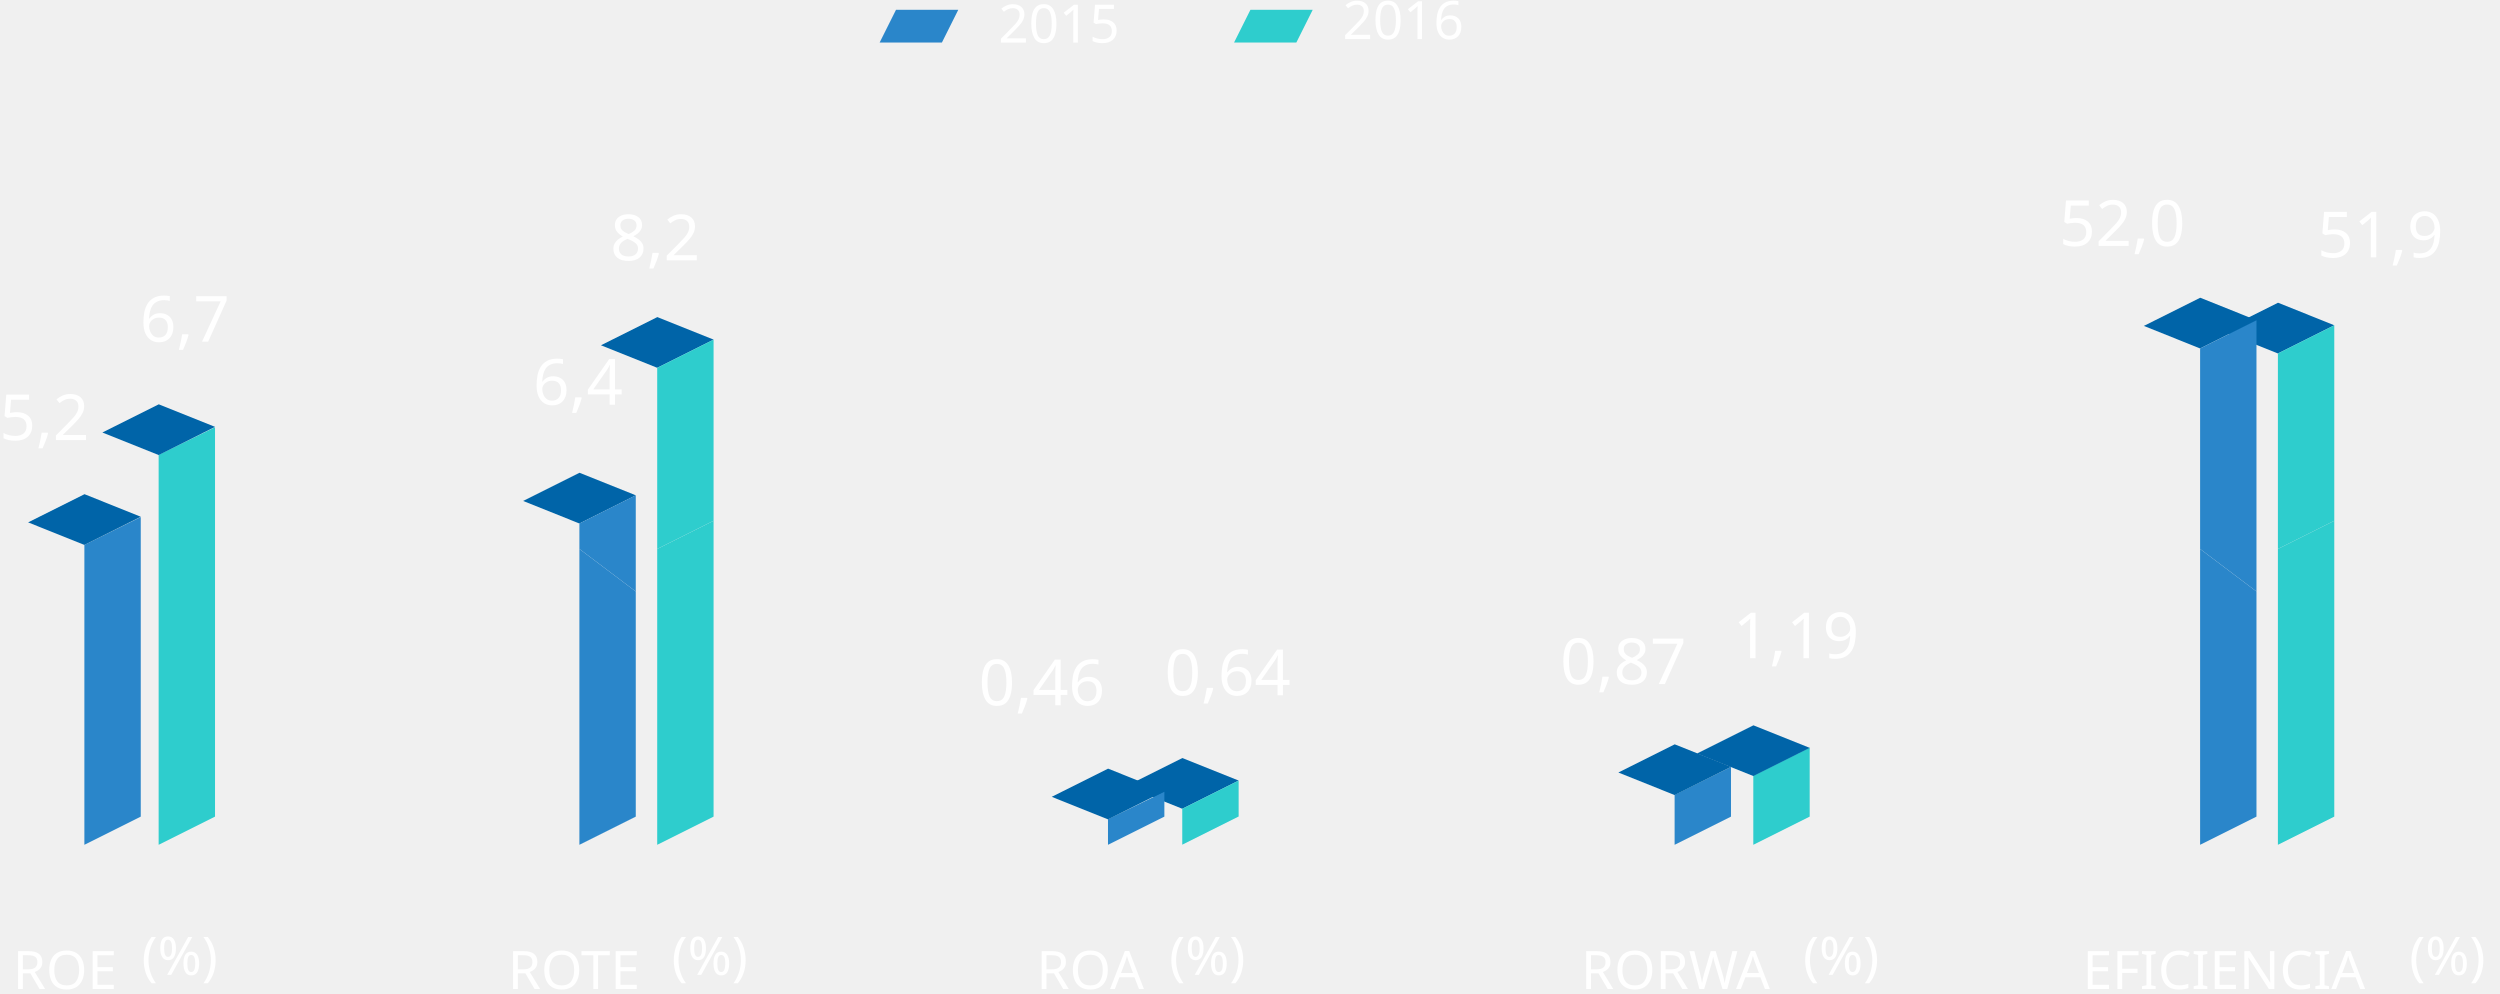
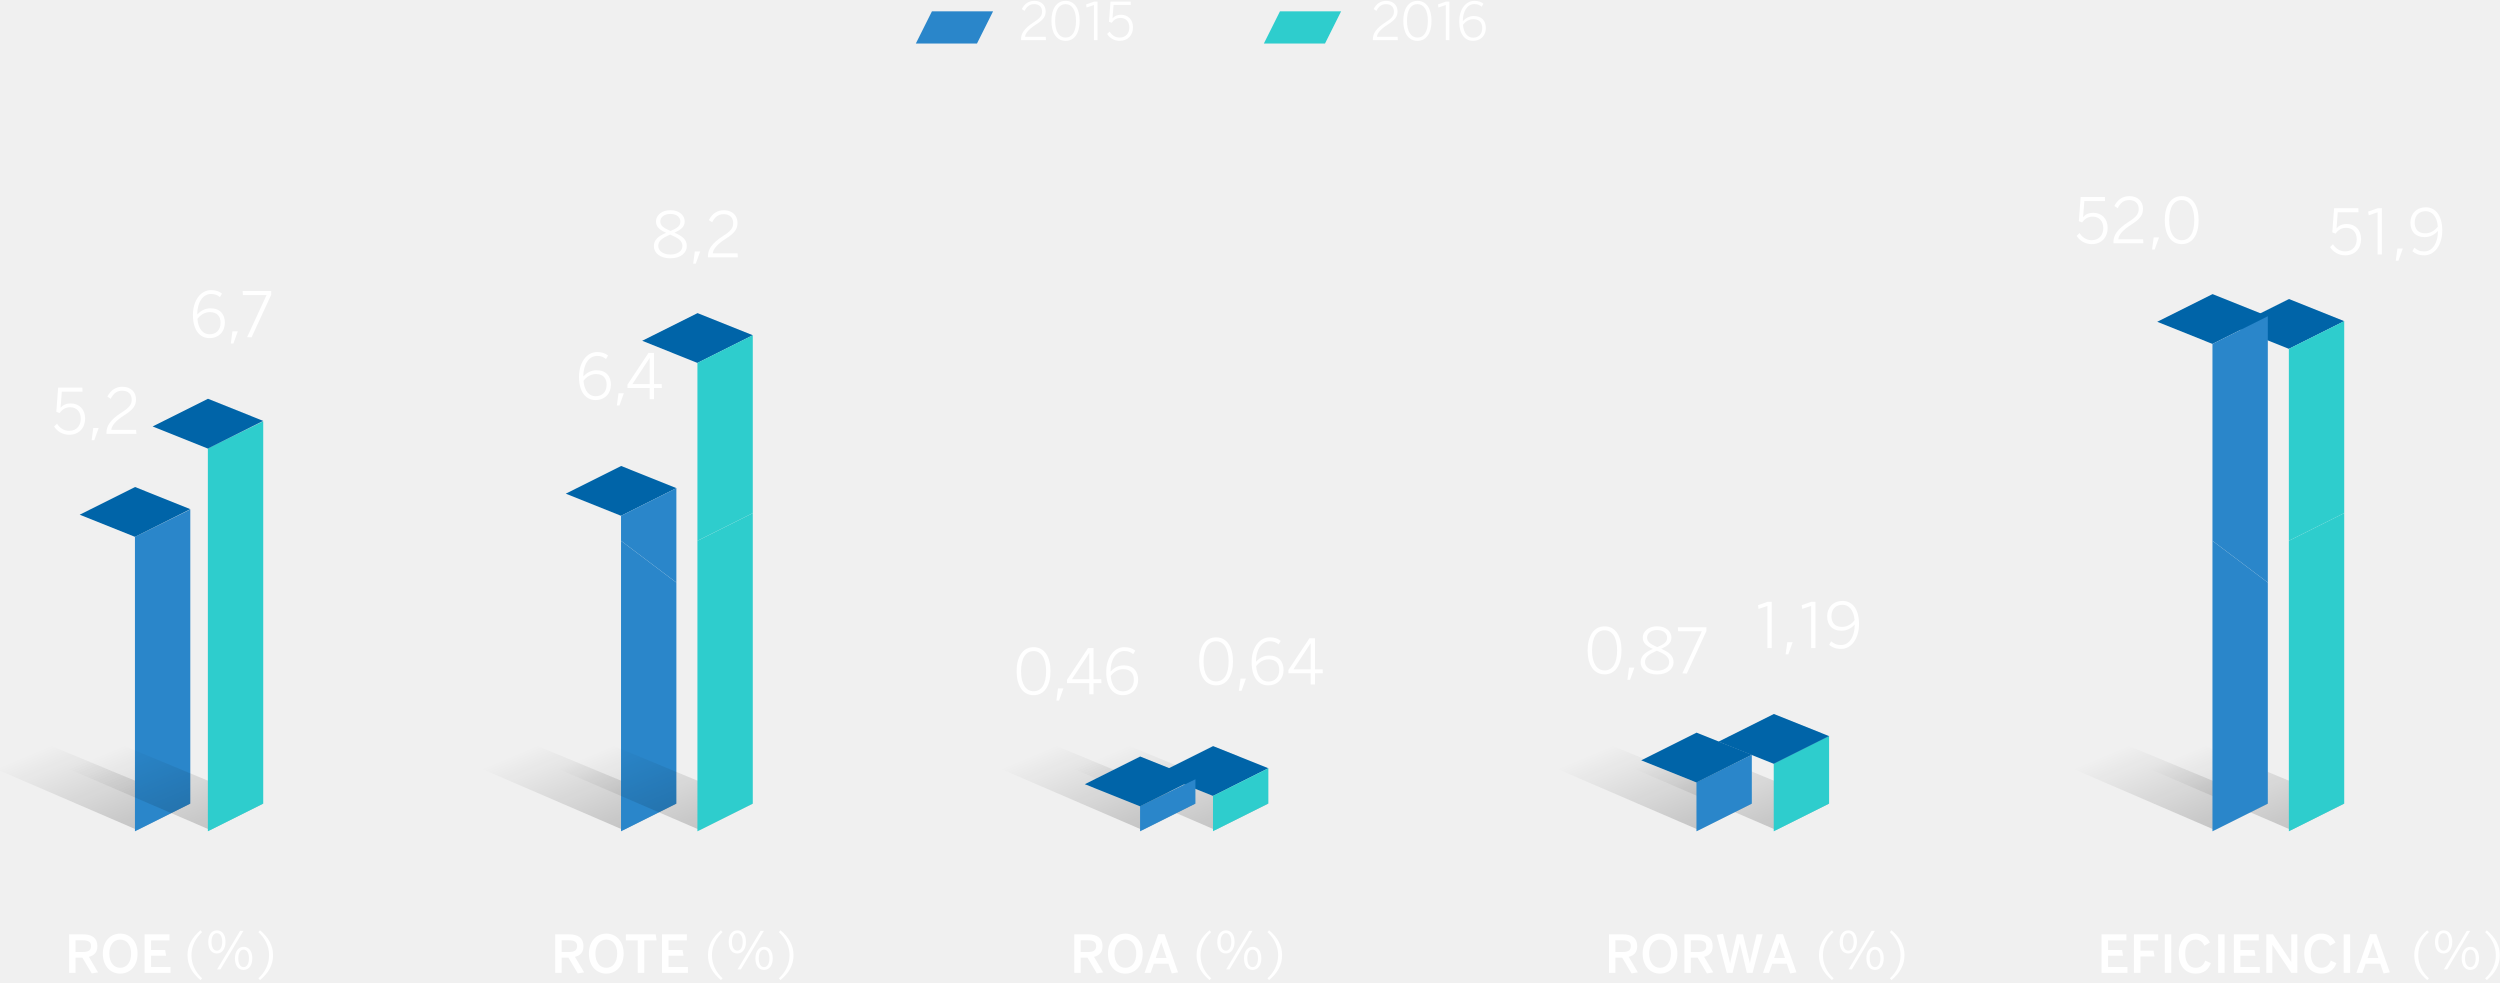
- <svg xmlns="http://www.w3.org/2000/svg" width="707px" height="281px" viewBox="0 0 707 281" version="1.1">
-   <defs />
+ <svg xmlns="http://www.w3.org/2000/svg" xmlns:xlink="http://www.w3.org/1999/xlink" width="720px" height="283px" viewBox="0 0 720 283" version="1.1">
+   <defs>
+     <linearGradient x1="13.155%" y1="28.607%" x2="86.186%" y2="100%" id="linearGradient-1">
+       <stop stop-color="#000000" stop-opacity="0" offset="0%" />
+       <stop stop-color="#000000" offset="100%" />
+     </linearGradient>
+     <polygon id="path-2" points="0.646 22 73.951 22 73.951 0.25 0.646 0.25 0.646 22" />
+     <polygon id="path-4" points="0.134 22 415.364 22 415.364 0.25 0.134 0.25 0.134 22" />
+     <polygon id="path-6" points="0.123 22 89.913 22 89.913 0.25 0.123 0.25 0.123 22" />
+   </defs>
  <g id="Page-1" stroke="none" stroke-width="1" fill="none" fill-rule="evenodd">
-     <g transform="translate(-23, -4)">
-       <polygon id="Fill-1" points="534.778 234.939 490.971 216.764 471.973 222.014 519.507 242.519" />
-       <polygon id="Fill-3" fill="#2ECDCD" points="518.835 242.911 534.778 234.939 534.778 215.417 518.835 223.389" />
-       <polygon id="Fill-4" fill="#0064A8" points="518.835 223.467 534.779 215.495 518.87 209.12 502.926 217.092" />
-       <polygon id="Fill-5" points="683.134 234.939 639.328 216.764 620.329 222.014 667.864 242.519" />
-       <polygon id="Fill-7" fill="#2ECDCD" points="667.191 242.911 683.134 234.939 683.134 151.273 667.191 159.245" />
-       <polygon id="Fill-8" fill="#0064A8" points="667.191 103.957 683.135 95.985 667.226 89.61 651.282 97.582" />
-       <polygon id="Fill-9" fill="#2ECDCD" points="667.191 103.957 667.191 159.246 683.134 151.274 683.134 95.985" />
-       <polygon id="Fill-10" points="661.131 234.939 617.324 216.764 598.326 222.014 645.861 242.519" />
-       <polygon id="Fill-12" fill="#2A86CA" points="645.188 242.911 661.131 234.939 661.131 171.273 645.188 159.245" />
-       <polygon id="Fill-13" fill="#0064A8" points="645.188 102.544 661.132 94.572 645.223 88.197 629.279 96.169" />
-       <polygon id="Fill-14" fill="#2A86CA" points="645.188 102.544 645.188 159.245 661.131 171.273 661.131 94.572" />
-       <polygon id="Fill-15" points="373.285 234.939 329.479 216.764 310.48 222.014 358.015 242.519" />
-       <polygon id="Fill-17" fill="#0064A8" points="357.342 232.717 373.286 224.745 357.377 218.37 341.433 226.342" />
-       <polygon id="Fill-18" fill="#2ECDCD" points="357.342 232.717 357.342 242.881 373.285 234.908 373.285 224.745" />
-       <g id="Group-20" transform="translate(26, 0.736)" font-size="15" fill="#FFFFFF">
-         <text id="ROE-" font-family="BentonSansBBVA-Medium, Benton Sans BBVA" font-weight="400" letter-spacing="0.025">
-           <tspan x="0.654" y="282.95">ROE </tspan>
-         </text>
-         <text id="(%)" font-family="BentonSansBBVA-Book, Benton Sans BBVA" font-weight="300" letter-spacing="0.025">
-           <tspan x="37.059" y="278.95">(%)</tspan>
-         </text>
-         <text id="2016" font-family="BentonSansBBVA-Book, Benton Sans BBVA" font-weight="300" letter-spacing="-0.008">
-           <tspan x="376.674" y="14.315">2016</tspan>
-         </text>
+     <g id="Group" transform="translate(-8, -1)">
+       <g id="Page-1">
+         <polygon id="Fill-1" fill-opacity="0.2" fill="url(#linearGradient-1)" points="534.778 232.444 490.971 214.269 471.973 219.519 519.507 240.024" />
+         <polygon id="Fill-3" fill="#2ECDCD" points="518.835 240.416 534.778 232.444 534.778 212.922 518.835 220.894" />
+         <polygon id="Fill-4" fill="#0064A8" points="518.835 220.972 534.779 213 518.87 206.625 502.926 214.597" />
+         <polygon id="Fill-5" fill-opacity="0.2" fill="url(#linearGradient-1)" points="683.134 232.444 639.328 214.269 620.329 219.519 667.864 240.024" />
+         <polygon id="Fill-7" fill="#2ECDCD" points="667.191 240.416 683.134 232.444 683.134 148.778 667.191 156.75" />
+         <polygon id="Fill-8" fill="#0064A8" points="667.191 101.462 683.135 93.49 667.226 87.115 651.282 95.087" />
+         <polygon id="Fill-9" fill="#2ECDCD" points="667.191 101.462 667.191 156.75 683.134 148.779 683.134 93.49" />
+         <polygon id="Fill-10" fill-opacity="0.2" fill="url(#linearGradient-1)" points="661.131 232.444 617.324 214.269 598.326 219.519 645.861 240.024" />
+         <polygon id="Fill-12" fill="#2A86CA" points="645.188 240.416 661.131 232.444 661.131 168.778 645.188 156.75" />
+         <polygon id="Fill-13" fill="#0064A8" points="645.188 100.049 661.132 92.077 645.223 85.702 629.279 93.674" />
+         <polygon id="Fill-14" fill="#2A86CA" points="645.188 100.049 645.188 156.75 661.131 168.778 661.131 92.077" />
+         <polygon id="Fill-15" fill-opacity="0.2" fill="url(#linearGradient-1)" points="373.285 232.444 329.479 214.269 310.48 219.519 358.015 240.024" />
+         <polygon id="Fill-17" fill="#0064A8" points="357.342 230.222 373.286 222.25 357.377 215.875 341.433 223.847" />
+         <polygon id="Fill-18" fill="#2ECDCD" points="357.342 230.222 357.342 240.386 373.285 232.413 373.285 222.25" />
+         <g id="Group-20" transform="translate(27, 0.941)" fill="#FFFFFF">
+           <path d="M2.759,280.25 L2.759,275.87 L4.724,275.87 L7.409,280.4 L9.239,280.1 L6.599,275.63 C8.129,275.24 9.044,274.325 9.044,272.555 C9.044,270.2 7.514,269.15 4.889,269.15 L0.914,269.15 L0.914,280.25 L2.759,280.25 Z M2.759,270.86 L4.799,270.86 C6.389,270.86 7.214,271.295 7.214,272.525 C7.214,273.785 6.389,274.235 4.799,274.235 L2.759,274.235 L2.759,270.86 Z M15.624,280.46 C18.294,280.46 20.619,278.435 20.619,274.7 C20.619,270.965 18.294,268.94 15.624,268.94 C12.939,268.94 10.614,270.965 10.614,274.7 C10.614,278.435 12.939,280.46 15.624,280.46 Z M15.624,278.78 C13.749,278.78 12.489,277.22 12.489,274.7 C12.489,272.18 13.749,270.665 15.624,270.665 C17.499,270.665 18.759,272.18 18.759,274.7 C18.759,277.22 17.499,278.78 15.624,278.78 Z M30.109,280.25 L30.109,278.555 L24.514,278.555 L24.514,275.315 L28.834,275.315 L28.564,273.65 L24.514,273.65 L24.514,270.89 L29.809,270.89 L29.809,269.15 L22.639,269.15 L22.639,280.25 L30.109,280.25 Z" id="ROE-" />
+           <path d="M39.219,281.815 C37.344,280.105 36.144,277.81 36.144,275.155 C36.144,272.515 37.344,270.22 39.204,268.51 L38.739,267.985 C36.294,270.04 35.004,272.32 35.004,275.155 C35.004,278.005 36.294,280.27 38.739,282.325 L39.219,281.815 Z M43.459,274.66 C45.034,274.66 45.949,273.25 45.949,271.3 C45.949,269.29 45.004,268 43.474,268 C41.944,268 40.969,269.29 40.969,271.36 C40.969,273.31 41.854,274.66 43.459,274.66 Z M44.479,279.25 L51.109,268.15 L50.149,268.15 L43.519,279.25 L44.479,279.25 Z M43.474,273.85 C42.469,273.85 41.914,272.815 41.914,271.3 C41.914,269.905 42.454,268.81 43.459,268.81 C44.449,268.81 45.004,269.83 45.004,271.33 C45.004,272.74 44.464,273.85 43.474,273.85 Z M51.154,279.4 C52.744,279.4 53.659,277.99 53.659,276.055 C53.659,274.03 52.714,272.74 51.184,272.74 C49.654,272.74 48.664,274.045 48.664,276.1 C48.664,278.05 49.564,279.4 51.154,279.4 Z M51.169,278.59 C50.164,278.59 49.624,277.555 49.624,276.055 C49.624,274.645 50.149,273.55 51.154,273.55 C52.159,273.55 52.699,274.57 52.699,276.07 C52.699,277.48 52.174,278.59 51.169,278.59 Z M55.889,282.325 C58.334,280.27 59.639,278.005 59.639,275.155 C59.639,272.32 58.334,270.04 55.889,267.985 L55.424,268.51 C57.284,270.22 58.499,272.515 58.499,275.155 C58.499,277.81 57.284,280.105 55.424,281.815 L55.889,282.325 Z" id="(%)" />
+           <path d="M383.579,11.615 L383.504,10.655 L377.564,10.655 C377.609,9.665 378.629,8.45 380.624,7.175 C382.754,5.825 383.489,4.865 383.489,3.35 C383.489,1.565 382.244,0.305 380.219,0.305 C378.614,0.305 377.369,1.145 376.619,2.675 L377.414,3.2 C378.059,1.88 378.944,1.25 380.174,1.25 C381.674,1.25 382.454,2.135 382.454,3.41 C382.454,4.61 381.779,5.375 380.114,6.425 C377.189,8.3 376.394,9.77 376.394,11.375 L376.394,11.615 L383.579,11.615 Z M389.226,11.825 C391.836,11.825 393.276,9.53 393.276,6.065 C393.276,2.6 391.836,0.305 389.226,0.305 C386.616,0.305 385.146,2.6 385.146,6.065 C385.146,9.53 386.616,11.825 389.226,11.825 Z M389.226,10.88 C387.396,10.88 386.211,9.2 386.211,6.065 C386.211,2.93 387.336,1.25 389.226,1.25 C391.041,1.25 392.226,2.93 392.226,6.065 C392.226,9.2 391.101,10.88 389.226,10.88 Z M398.428,11.615 L398.428,0.515 L397.453,0.515 L395.128,1.34 L395.263,2.225 L397.393,1.505 L397.393,11.615 L398.428,11.615 Z M405.2,11.825 C407.495,11.825 408.92,10.235 408.92,8.135 C408.92,6.125 407.795,4.67 405.455,4.67 C404.045,4.67 402.995,5.39 402.29,6.155 C402.29,3.38 403.55,1.235 405.605,1.235 C406.595,1.235 407.135,1.505 407.735,1.985 L408.23,1.145 C407.645,0.665 406.865,0.305 405.62,0.305 C403.07,0.305 401.255,2.84 401.255,6.26 C401.255,10.07 403.04,11.825 405.2,11.825 Z M405.245,10.91 C403.775,10.91 402.56,9.77 402.335,7.22 C403.04,6.245 404.105,5.585 405.335,5.585 C407.135,5.585 407.885,6.68 407.885,8.15 C407.885,9.89 406.82,10.91 405.245,10.91 Z" id="2016" />
+         </g>
+         <path d="M27.946,126.21 C30.772,126.21 32.518,124.212 32.518,121.548 C32.518,118.884 30.808,117.192 28.396,117.192 C26.974,117.192 26.092,117.678 25.444,118.434 L25.804,113.808 L31.762,113.808 L31.726,112.638 L24.742,112.638 L24.22,119.604 L25.174,119.964 C25.894,118.92 26.848,118.29 28.216,118.29 C29.98,118.29 31.258,119.478 31.258,121.602 C31.258,123.366 30.232,125.076 27.928,125.076 C26.326,125.076 25.21,124.23 24.418,123.024 L23.59,123.834 C24.472,125.238 26.02,126.21 27.946,126.21 Z M35.156,127.776 L36.416,124.266 L34.868,124.266 L34.4,127.776 L35.156,127.776 Z M47.28,125.958 L47.19,124.806 L40.062,124.806 C40.116,123.618 41.34,122.16 43.734,120.63 C46.29,119.01 47.172,117.858 47.172,116.04 C47.172,113.898 45.678,112.386 43.248,112.386 C41.322,112.386 39.828,113.394 38.928,115.23 L39.882,115.86 C40.656,114.276 41.718,113.52 43.194,113.52 C44.994,113.52 45.93,114.582 45.93,116.112 C45.93,117.552 45.12,118.47 43.122,119.73 C39.612,121.98 38.658,123.744 38.658,125.67 L38.658,125.958 L47.28,125.958 Z" id="5,2" fill="#FFFFFF" />
+         <g id="Group-22" transform="translate(302, 0.941)" fill="#FFFFFF">
+           <path d="M7.245,11.614 L7.17,10.654 L1.23,10.654 C1.275,9.664 2.295,8.449 4.29,7.174 C6.42,5.824 7.155,4.864 7.155,3.349 C7.155,1.564 5.91,0.304 3.885,0.304 C2.28,0.304 1.035,1.144 0.285,2.674 L1.08,3.199 C1.725,1.879 2.61,1.249 3.84,1.249 C5.34,1.249 6.12,2.134 6.12,3.409 C6.12,4.609 5.445,5.374 3.78,6.424 C0.855,8.299 0.06,9.769 0.06,11.374 L0.06,11.614 L7.245,11.614 Z M12.892,11.824 C15.502,11.824 16.942,9.529 16.942,6.064 C16.942,2.599 15.502,0.304 12.892,0.304 C10.282,0.304 8.812,2.599 8.812,6.064 C8.812,9.529 10.282,11.824 12.892,11.824 Z M12.892,10.879 C11.062,10.879 9.877,9.199 9.877,6.064 C9.877,2.929 11.002,1.249 12.892,1.249 C14.707,1.249 15.892,2.929 15.892,6.064 C15.892,9.199 14.767,10.879 12.892,10.879 Z M22.094,11.614 L22.094,0.514 L21.119,0.514 L18.794,1.339 L18.929,2.224 L21.059,1.504 L21.059,11.614 L22.094,11.614 Z M28.491,11.824 C30.846,11.824 32.301,10.159 32.301,7.939 C32.301,5.719 30.876,4.309 28.866,4.309 C27.681,4.309 26.946,4.714 26.406,5.344 L26.706,1.489 L31.671,1.489 L31.641,0.514 L25.821,0.514 L25.386,6.319 L26.181,6.619 C26.781,5.749 27.576,5.224 28.716,5.224 C30.186,5.224 31.251,6.214 31.251,7.984 C31.251,9.454 30.396,10.879 28.476,10.879 C27.141,10.879 26.211,10.174 25.551,9.169 L24.861,9.844 C25.596,11.014 26.886,11.824 28.491,11.824 Z" id="2015" />
+         </g>
+         <path d="M68.298,98.376 C71.052,98.376 72.762,96.468 72.762,93.948 C72.762,91.536 71.412,89.79 68.604,89.79 C66.912,89.79 65.652,90.654 64.806,91.572 C64.806,88.242 66.318,85.668 68.784,85.668 C69.972,85.668 70.62,85.992 71.34,86.568 L71.934,85.56 C71.232,84.984 70.296,84.552 68.802,84.552 C65.742,84.552 63.564,87.594 63.564,91.698 C63.564,96.27 65.706,98.376 68.298,98.376 Z M68.352,97.278 C66.588,97.278 65.13,95.91 64.86,92.85 C65.706,91.68 66.984,90.888 68.46,90.888 C70.62,90.888 71.52,92.202 71.52,93.966 C71.52,96.054 70.242,97.278 68.352,97.278 Z M75.22,99.942 L76.48,96.432 L74.932,96.432 L74.464,99.942 L75.22,99.942 Z M80.45,98.16 L86.102,85.902 L86.102,84.804 L77.876,84.804 L77.966,85.974 L84.77,85.974 L79.172,98.088 L80.45,98.16 Z" id="6,7" fill="#FFFFFF" />
+         <path d="M179.484,116.214 C182.238,116.214 183.948,114.306 183.948,111.786 C183.948,109.374 182.598,107.628 179.79,107.628 C178.098,107.628 176.838,108.492 175.992,109.41 C175.992,106.08 177.504,103.506 179.97,103.506 C181.158,103.506 181.806,103.83 182.526,104.406 L183.12,103.398 C182.418,102.822 181.482,102.39 179.988,102.39 C176.928,102.39 174.75,105.432 174.75,109.536 C174.75,114.108 176.892,116.214 179.484,116.214 Z M179.538,115.116 C177.774,115.116 176.316,113.748 176.046,110.688 C176.892,109.518 178.17,108.726 179.646,108.726 C181.806,108.726 182.706,110.04 182.706,111.804 C182.706,113.892 181.428,115.116 179.538,115.116 Z M186.406,117.78 L187.666,114.27 L186.118,114.27 L185.65,117.78 L186.406,117.78 Z M196.352,115.962 L196.352,112.74 L198.62,112.74 L198.566,111.606 L196.352,111.606 L196.352,102.642 L194.768,102.642 L188.702,111.786 L188.702,112.74 L195.11,112.74 L195.11,115.962 L196.352,115.962 Z M195.074,104.136 L195.11,104.136 L195.11,111.606 L190.142,111.606 L195.074,104.136 Z" id="6,4" fill="#FFFFFF" />
+         <path d="M201.066,75.39 C204.054,75.39 205.8,73.788 205.8,71.898 C205.8,69.954 204.504,69 202.236,68.01 C204.126,67.164 205.188,66.336 205.188,64.752 C205.188,63.114 203.73,61.53 201.066,61.53 C198.456,61.53 196.926,63.114 196.926,64.752 C196.926,66.372 198.024,67.236 199.842,68.046 C197.646,69 196.314,70.026 196.314,71.898 C196.314,73.824 198.06,75.39 201.066,75.39 Z M201.12,67.524 C199.086,66.642 198.168,66.012 198.168,64.752 C198.168,63.69 199.158,62.61 201.066,62.61 C203.064,62.61 203.946,63.744 203.946,64.806 C203.946,66.048 203.118,66.66 201.12,67.524 Z M201.066,74.31 C199.032,74.31 197.574,73.284 197.574,71.826 C197.574,70.404 198.636,69.594 200.994,68.55 C203.28,69.504 204.54,70.332 204.54,71.826 C204.54,73.338 203.082,74.31 201.066,74.31 Z M208.384,76.938 L209.644,73.428 L208.096,73.428 L207.628,76.938 L208.384,76.938 Z M220.508,75.12 L220.418,73.968 L213.29,73.968 C213.344,72.78 214.568,71.322 216.962,69.792 C219.518,68.172 220.4,67.02 220.4,65.202 C220.4,63.06 218.906,61.548 216.476,61.548 C214.55,61.548 213.056,62.556 212.156,64.392 L213.11,65.022 C213.884,63.438 214.946,62.682 216.422,62.682 C218.222,62.682 219.158,63.744 219.158,65.274 C219.158,66.714 218.348,67.632 216.35,68.892 C212.84,71.142 211.886,72.906 211.886,74.832 L211.886,75.12 L220.508,75.12 Z" id="8,2" fill="#FFFFFF" />
+         <path d="M305.682,201.21 C308.814,201.21 310.542,198.456 310.542,194.298 C310.542,190.14 308.814,187.386 305.682,187.386 C302.55,187.386 300.786,190.14 300.786,194.298 C300.786,198.456 302.55,201.21 305.682,201.21 Z M305.682,200.076 C303.486,200.076 302.064,198.06 302.064,194.298 C302.064,190.536 303.414,188.52 305.682,188.52 C307.86,188.52 309.282,190.536 309.282,194.298 C309.282,198.06 307.932,200.076 305.682,200.076 Z M313,202.776 L314.26,199.266 L312.712,199.266 L312.244,202.776 L313,202.776 Z M322.946,200.958 L322.946,197.736 L325.214,197.736 L325.16,196.602 L322.946,196.602 L322.946,187.638 L321.362,187.638 L315.296,196.782 L315.296,197.736 L321.704,197.736 L321.704,200.958 L322.946,200.958 Z M321.668,189.132 L321.704,189.132 L321.704,196.602 L316.736,196.602 L321.668,189.132 Z M331.326,201.21 C334.08,201.21 335.79,199.302 335.79,196.782 C335.79,194.37 334.44,192.624 331.632,192.624 C329.94,192.624 328.68,193.488 327.834,194.406 C327.834,191.076 329.346,188.502 331.812,188.502 C333,188.502 333.648,188.826 334.368,189.402 L334.962,188.394 C334.26,187.818 333.324,187.386 331.83,187.386 C328.77,187.386 326.592,190.428 326.592,194.532 C326.592,199.104 328.734,201.21 331.326,201.21 Z M331.38,200.112 C329.616,200.112 328.158,198.744 327.888,195.684 C328.734,194.514 330.012,193.722 331.488,193.722 C333.648,193.722 334.548,195.036 334.548,196.8 C334.548,198.888 333.27,200.112 331.38,200.112 Z" id="0,46" fill="#FFFFFF" />
+         <path d="M358.242,198.384 C361.374,198.384 363.102,195.63 363.102,191.472 C363.102,187.314 361.374,184.56 358.242,184.56 C355.11,184.56 353.346,187.314 353.346,191.472 C353.346,195.63 355.11,198.384 358.242,198.384 Z M358.242,197.25 C356.046,197.25 354.624,195.234 354.624,191.472 C354.624,187.71 355.974,185.694 358.242,185.694 C360.42,185.694 361.842,187.71 361.842,191.472 C361.842,195.234 360.492,197.25 358.242,197.25 Z M365.56,199.95 L366.82,196.44 L365.272,196.44 L364.804,199.95 L365.56,199.95 Z M373.202,198.384 C375.956,198.384 377.666,196.476 377.666,193.956 C377.666,191.544 376.316,189.798 373.508,189.798 C371.816,189.798 370.556,190.662 369.71,191.58 C369.71,188.25 371.222,185.676 373.688,185.676 C374.876,185.676 375.524,186 376.244,186.576 L376.838,185.568 C376.136,184.992 375.2,184.56 373.706,184.56 C370.646,184.56 368.468,187.602 368.468,191.706 C368.468,196.278 370.61,198.384 373.202,198.384 Z M373.256,197.286 C371.492,197.286 370.034,195.918 369.764,192.858 C370.61,191.688 371.888,190.896 373.364,190.896 C375.524,190.896 376.424,192.21 376.424,193.974 C376.424,196.062 375.146,197.286 373.256,197.286 Z M386.712,198.132 L386.712,194.91 L388.98,194.91 L388.926,193.776 L386.712,193.776 L386.712,184.812 L385.128,184.812 L379.062,193.956 L379.062,194.91 L385.47,194.91 L385.47,198.132 L386.712,198.132 Z M385.434,186.306 L385.47,186.306 L385.47,193.776 L380.502,193.776 L385.434,186.306 Z" id="0,64" fill="#FFFFFF" />
+         <path d="M470.13,195.216 C473.262,195.216 474.99,192.462 474.99,188.304 C474.99,184.146 473.262,181.392 470.13,181.392 C466.998,181.392 465.234,184.146 465.234,188.304 C465.234,192.462 466.998,195.216 470.13,195.216 Z M470.13,194.082 C467.934,194.082 466.512,192.066 466.512,188.304 C466.512,184.542 467.862,182.526 470.13,182.526 C472.308,182.526 473.73,184.542 473.73,188.304 C473.73,192.066 472.38,194.082 470.13,194.082 Z M477.448,196.782 L478.708,193.272 L477.16,193.272 L476.692,196.782 L477.448,196.782 Z M485.252,195.234 C488.24,195.234 489.986,193.632 489.986,191.742 C489.986,189.798 488.69,188.844 486.422,187.854 C488.312,187.008 489.374,186.18 489.374,184.596 C489.374,182.958 487.916,181.374 485.252,181.374 C482.642,181.374 481.112,182.958 481.112,184.596 C481.112,186.216 482.21,187.08 484.028,187.89 C481.832,188.844 480.5,189.87 480.5,191.742 C480.5,193.668 482.246,195.234 485.252,195.234 Z M485.306,187.368 C483.272,186.486 482.354,185.856 482.354,184.596 C482.354,183.534 483.344,182.454 485.252,182.454 C487.25,182.454 488.132,183.588 488.132,184.65 C488.132,185.892 487.304,186.504 485.306,187.368 Z M485.252,194.154 C483.218,194.154 481.76,193.128 481.76,191.67 C481.76,190.248 482.822,189.438 485.18,188.394 C487.466,189.348 488.726,190.176 488.726,191.67 C488.726,193.182 487.268,194.154 485.252,194.154 Z M493.794,195 L499.446,182.742 L499.446,181.644 L491.22,181.644 L491.31,182.814 L498.114,182.814 L492.516,194.928 L493.794,195 Z" id="0,87" fill="#FFFFFF" />
+         <path d="M518.262,187.638 L518.262,174.318 L517.092,174.318 L514.302,175.308 L514.464,176.37 L517.02,175.506 L517.02,187.638 L518.262,187.638 Z M523.024,189.456 L524.284,185.946 L522.736,185.946 L522.268,189.456 L523.024,189.456 Z M530.846,187.638 L530.846,174.318 L529.676,174.318 L526.886,175.308 L527.048,176.37 L529.604,175.506 L529.604,187.638 L530.846,187.638 Z M538.524,181.554 C536.364,181.554 535.464,180.24 535.464,178.476 C535.464,176.388 536.724,175.182 538.632,175.182 C540.378,175.182 541.854,176.532 542.124,179.592 C541.278,180.762 540,181.554 538.524,181.554 Z M538.236,187.89 C541.242,187.89 543.402,184.848 543.402,180.744 C543.402,176.172 541.278,174.066 538.686,174.066 C535.932,174.066 534.222,175.974 534.222,178.494 C534.222,180.906 535.572,182.652 538.38,182.652 C540.072,182.652 541.314,181.788 542.16,180.87 C542.178,184.182 540.666,186.774 538.236,186.774 C536.868,186.774 536.202,186.378 535.374,185.694 L534.798,186.702 C535.554,187.368 536.616,187.89 538.236,187.89 Z" id="1,19" fill="#FFFFFF" />
+         <polygon id="Fill-23" fill="#2ECDCD" points="394.233 4.273 389.6 13.539 371.991 13.539 376.624 4.273" />
+         <polygon id="Fill-24" fill="#2A86CA" points="294.001 4.273 289.368 13.539 271.759 13.539 276.392 4.273" />
+         <polygon id="Fill-25" fill-opacity="0.2" fill="url(#linearGradient-1)" points="0 219.518 47.534 240.024 62.805 232.444 18.998 214.269" />
+         <polygon id="Fill-27" fill="#2A86CA" points="46.862 240.416 62.805 232.444 62.805 147.714 46.862 155.608" />
+         <polygon id="Fill-28" fill="#0064A8" points="46.862 155.608 62.806 147.636 46.897 141.261 30.953 149.233" />
+         <polygon id="Fill-29" fill-opacity="0.2" fill="url(#linearGradient-1)" points="83.808 232.444 40.002 214.269 21.003 219.519 68.538 240.024" />
+         <polygon id="Fill-31" fill="#2ECDCD" points="67.865 240.416 83.808 232.444 83.808 122.328 67.865 130.148" />
+         <polygon id="Fill-32" fill="#0064A8" points="67.865 130.191 83.809 122.219 67.9 115.844 51.956 123.817" />
+         <g id="Group-34" transform="translate(166, 262.941)">
+           <mask id="mask-3" fill="white">
+             <use xlink:href="#path-2" />
+           </mask>
+           <g id="Clip-33" />
+           <path d="M3.751,18.25 L3.751,13.87 L5.716,13.87 L8.401,18.4 L10.231,18.1 L7.591,13.63 C9.121,13.24 10.036,12.325 10.036,10.555 C10.036,8.2 8.506,7.15 5.881,7.15 L1.906,7.15 L1.906,18.25 L3.751,18.25 Z M3.751,8.86 L5.791,8.86 C7.381,8.86 8.206,9.295 8.206,10.525 C8.206,11.785 7.381,12.235 5.791,12.235 L3.751,12.235 L3.751,8.86 Z M16.616,18.46 C19.286,18.46 21.611,16.435 21.611,12.7 C21.611,8.965 19.286,6.94 16.616,6.94 C13.931,6.94 11.606,8.965 11.606,12.7 C11.606,16.435 13.931,18.46 16.616,18.46 Z M16.616,16.78 C14.741,16.78 13.481,15.22 13.481,12.7 C13.481,10.18 14.741,8.665 16.616,8.665 C18.491,8.665 19.751,10.18 19.751,12.7 C19.751,15.22 18.491,16.78 16.616,16.78 Z M27.546,18.25 L27.546,8.89 L31.101,8.89 L30.831,7.15 L22.251,7.15 L22.251,8.89 L25.671,8.89 L25.671,18.25 L27.546,18.25 Z M40.126,18.25 L40.126,16.555 L34.531,16.555 L34.531,13.315 L38.851,13.315 L38.581,11.65 L34.531,11.65 L34.531,8.89 L39.826,8.89 L39.826,7.15 L32.656,7.15 L32.656,18.25 L40.126,18.25 Z" id="ROTE-" fill="#FFFFFF" mask="url(#mask-3)" />
+           <path d="M50.111,19.815 C48.236,18.105 47.036,15.81 47.036,13.155 C47.036,10.515 48.236,8.22 50.096,6.51 L49.631,5.985 C47.186,8.04 45.896,10.32 45.896,13.155 C45.896,16.005 47.186,18.27 49.631,20.325 L50.111,19.815 Z M54.351,12.66 C55.926,12.66 56.841,11.25 56.841,9.3 C56.841,7.29 55.896,6 54.366,6 C52.836,6 51.861,7.29 51.861,9.36 C51.861,11.31 52.746,12.66 54.351,12.66 Z M55.371,17.25 L62.001,6.15 L61.041,6.15 L54.411,17.25 L55.371,17.25 Z M54.366,11.85 C53.361,11.85 52.806,10.815 52.806,9.3 C52.806,7.905 53.346,6.81 54.351,6.81 C55.341,6.81 55.896,7.83 55.896,9.33 C55.896,10.74 55.356,11.85 54.366,11.85 Z M62.046,17.4 C63.636,17.4 64.551,15.99 64.551,14.055 C64.551,12.03 63.606,10.74 62.076,10.74 C60.546,10.74 59.556,12.045 59.556,14.1 C59.556,16.05 60.456,17.4 62.046,17.4 Z M62.061,16.59 C61.056,16.59 60.516,15.555 60.516,14.055 C60.516,12.645 61.041,11.55 62.046,11.55 C63.051,11.55 63.591,12.57 63.591,14.07 C63.591,15.48 63.066,16.59 62.061,16.59 Z M66.781,20.325 C69.226,18.27 70.531,16.005 70.531,13.155 C70.531,10.32 69.226,8.04 66.781,5.985 L66.316,6.51 C68.176,8.22 69.391,10.515 69.391,13.155 C69.391,15.81 68.176,18.105 66.316,19.815 L66.781,20.325 Z" id="(%)" fill="#FFFFFF" mask="url(#mask-3)" />
+         </g>
+         <polygon id="Fill-35" fill-opacity="0.2" fill="url(#linearGradient-1)" points="202.798 232.444 158.991 214.269 139.992 219.519 187.527 240.024" />
+         <polygon id="Fill-37" fill="#2A86CA" points="186.854 240.416 202.797 232.444 202.797 168.778 186.854 156.75" />
+         <polygon id="Fill-38" fill="#0064A8" points="186.854 149.55 202.798 141.578 186.889 135.203 170.945 143.175" />
+         <polygon id="Fill-39" fill="#2A86CA" points="186.854 149.55 186.854 156.75 202.797 168.778 202.797 141.578" />
+         <polygon id="Fill-40" fill-opacity="0.2" fill="url(#linearGradient-1)" points="224.801 232.444 180.994 214.269 161.996 219.519 209.53 240.024" />
+         <polygon id="Fill-42" fill="#2ECDCD" points="208.858 240.416 224.801 232.444 224.801 148.778 208.858 156.75" />
+         <polygon id="Fill-43" fill="#0064A8" points="208.858 105.521 224.802 97.549 208.893 91.174 192.949 99.146" />
+         <polygon id="Fill-44" fill="#2ECDCD" points="208.858 105.521 208.858 156.75 224.801 148.779 224.801 97.549" />
+         <path d="M683.424,74.531 C686.25,74.531 687.996,72.533 687.996,69.869 C687.996,67.205 686.286,65.513 683.874,65.513 C682.452,65.513 681.57,65.999 680.922,66.755 L681.282,62.129 L687.24,62.129 L687.204,60.959 L680.22,60.959 L679.698,67.925 L680.652,68.285 C681.372,67.241 682.326,66.611 683.694,66.611 C685.458,66.611 686.736,67.799 686.736,69.923 C686.736,71.687 685.71,73.397 683.406,73.397 C681.804,73.397 680.688,72.551 679.896,71.345 L679.068,72.155 C679.95,73.559 681.498,74.531 683.424,74.531 Z M693.982,74.279 L693.982,60.959 L692.812,60.959 L690.022,61.949 L690.184,63.011 L692.74,62.147 L692.74,74.279 L693.982,74.279 Z M698.744,76.097 L700.004,72.587 L698.456,72.587 L697.988,76.097 L698.744,76.097 Z M706.494,68.195 C704.334,68.195 703.434,66.881 703.434,65.117 C703.434,63.029 704.694,61.823 706.602,61.823 C708.348,61.823 709.824,63.173 710.094,66.233 C709.248,67.403 707.97,68.195 706.494,68.195 Z M706.206,74.531 C709.212,74.531 711.372,71.489 711.372,67.385 C711.372,62.813 709.248,60.707 706.656,60.707 C703.902,60.707 702.192,62.615 702.192,65.135 C702.192,67.547 703.542,69.293 706.35,69.293 C708.042,69.293 709.284,68.429 710.13,67.511 C710.148,70.823 708.636,73.415 706.206,73.415 C704.838,73.415 704.172,73.019 703.344,72.335 L702.768,73.343 C703.524,74.009 704.586,74.531 706.206,74.531 Z" id="51,9" fill="#FFFFFF" />
+         <path d="M610.434,71.309 C613.26,71.309 615.006,69.311 615.006,66.647 C615.006,63.983 613.296,62.291 610.884,62.291 C609.462,62.291 608.58,62.777 607.932,63.533 L608.292,58.907 L614.25,58.907 L614.214,57.737 L607.23,57.737 L606.708,64.703 L607.662,65.063 C608.382,64.019 609.336,63.389 610.704,63.389 C612.468,63.389 613.746,64.577 613.746,66.701 C613.746,68.465 612.72,70.175 610.416,70.175 C608.814,70.175 607.698,69.329 606.906,68.123 L606.078,68.933 C606.96,70.337 608.508,71.309 610.434,71.309 Z M625.294,71.057 L625.204,69.905 L618.076,69.905 C618.13,68.717 619.354,67.259 621.748,65.729 C624.304,64.109 625.186,62.957 625.186,61.139 C625.186,58.997 623.692,57.485 621.262,57.485 C619.336,57.485 617.842,58.493 616.942,60.329 L617.896,60.959 C618.67,59.375 619.732,58.619 621.208,58.619 C623.008,58.619 623.944,59.681 623.944,61.211 C623.944,62.651 623.134,63.569 621.136,64.829 C617.626,67.079 616.672,68.843 616.672,70.769 L616.672,71.057 L625.294,71.057 Z M628.544,72.875 L629.804,69.365 L628.256,69.365 L627.788,72.875 L628.544,72.875 Z M636.348,71.309 C639.48,71.309 641.208,68.555 641.208,64.397 C641.208,60.239 639.48,57.485 636.348,57.485 C633.216,57.485 631.452,60.239 631.452,64.397 C631.452,68.555 633.216,71.309 636.348,71.309 Z M636.348,70.175 C634.152,70.175 632.73,68.159 632.73,64.397 C632.73,60.635 634.08,58.619 636.348,58.619 C638.526,58.619 639.948,60.635 639.948,64.397 C639.948,68.159 638.598,70.175 636.348,70.175 Z" id="52,0" fill="#FFFFFF" />
+         <g id="Group-46" transform="translate(316, 262.941)">
+           <mask id="mask-5" fill="white">
+             <use xlink:href="#path-4" />
+           </mask>
+           <g id="Clip-45" />
+           <path d="M304.709,18.25 L304.709,16.555 L299.114,16.555 L299.114,13.315 L303.434,13.315 L303.164,11.65 L299.114,11.65 L299.114,8.89 L304.409,8.89 L304.409,7.15 L297.239,7.15 L297.239,18.25 L304.709,18.25 Z M308.454,18.25 L308.454,13.525 L312.489,13.525 L312.219,11.86 L308.454,11.86 L308.454,8.89 L313.569,8.89 L313.569,7.15 L306.579,7.15 L306.579,18.25 L308.454,18.25 Z M317.329,18.25 L317.329,7.15 L315.469,7.15 L315.469,18.25 L317.329,18.25 Z M324.389,18.46 C326.714,18.46 328.064,17.275 328.724,15.445 L327.104,14.71 C326.669,15.955 325.769,16.78 324.389,16.78 C322.454,16.78 321.344,15.22 321.344,12.655 C321.344,10.225 322.394,8.665 324.284,8.665 C325.619,8.665 326.429,9.415 326.864,10.45 L328.454,9.505 C327.689,7.855 326.384,6.94 324.284,6.94 C321.554,6.94 319.469,9.025 319.469,12.67 C319.469,16.42 321.524,18.46 324.389,18.46 Z M332.679,18.25 L332.679,7.15 L330.819,7.15 L330.819,18.25 L332.679,18.25 Z M342.829,18.25 L342.829,16.555 L337.234,16.555 L337.234,13.315 L341.554,13.315 L341.284,11.65 L337.234,11.65 L337.234,8.89 L342.529,8.89 L342.529,7.15 L335.359,7.15 L335.359,18.25 L342.829,18.25 Z M346.424,18.25 L346.424,10.165 L346.454,10.165 L351.914,18.25 L353.624,18.25 L353.624,7.15 L351.884,7.15 L351.884,15.085 L351.854,15.085 L346.604,7.15 L344.699,7.15 L344.699,18.25 L346.424,18.25 Z M360.549,18.46 C362.874,18.46 364.224,17.275 364.884,15.445 L363.264,14.71 C362.829,15.955 361.929,16.78 360.549,16.78 C358.614,16.78 357.504,15.22 357.504,12.655 C357.504,10.225 358.554,8.665 360.444,8.665 C361.779,8.665 362.589,9.415 363.024,10.45 L364.614,9.505 C363.849,7.855 362.544,6.94 360.444,6.94 C357.714,6.94 355.629,9.025 355.629,12.67 C355.629,16.42 357.684,18.46 360.549,18.46 Z M368.839,18.25 L368.839,7.15 L366.979,7.15 L366.979,18.25 L368.839,18.25 Z M372.374,18.25 L373.304,15.61 L377.519,15.61 L378.464,18.4 L380.279,18.1 L376.394,7.105 L374.564,7.105 L370.634,18.25 L372.374,18.25 Z M375.419,9.46 L375.449,9.46 L376.979,13.96 L373.859,13.96 L375.419,9.46 Z" id="EFICIENCIA-" fill="#FFFFFF" mask="url(#mask-5)" />
+           <path d="M391.524,19.815 C389.649,18.105 388.449,15.81 388.449,13.155 C388.449,10.515 389.649,8.22 391.509,6.51 L391.044,5.985 C388.599,8.04 387.309,10.32 387.309,13.155 C387.309,16.005 388.599,18.27 391.044,20.325 L391.524,19.815 Z M395.764,12.66 C397.339,12.66 398.254,11.25 398.254,9.3 C398.254,7.29 397.309,6 395.779,6 C394.249,6 393.274,7.29 393.274,9.36 C393.274,11.31 394.159,12.66 395.764,12.66 Z M396.784,17.25 L403.414,6.15 L402.454,6.15 L395.824,17.25 L396.784,17.25 Z M395.779,11.85 C394.774,11.85 394.219,10.815 394.219,9.3 C394.219,7.905 394.759,6.81 395.764,6.81 C396.754,6.81 397.309,7.83 397.309,9.33 C397.309,10.74 396.769,11.85 395.779,11.85 Z M403.459,17.4 C405.049,17.4 405.964,15.99 405.964,14.055 C405.964,12.03 405.019,10.74 403.489,10.74 C401.959,10.74 400.969,12.045 400.969,14.1 C400.969,16.05 401.869,17.4 403.459,17.4 Z M403.474,16.59 C402.469,16.59 401.929,15.555 401.929,14.055 C401.929,12.645 402.454,11.55 403.459,11.55 C404.464,11.55 405.004,12.57 405.004,14.07 C405.004,15.48 404.479,16.59 403.474,16.59 Z M408.194,20.325 C410.639,18.27 411.944,16.005 411.944,13.155 C411.944,10.32 410.639,8.04 408.194,5.985 L407.729,6.51 C409.589,8.22 410.804,10.515 410.804,13.155 C410.804,15.81 409.589,18.105 407.729,19.815 L408.194,20.325 Z" id="(%)" fill="#FFFFFF" mask="url(#mask-5)" />
+           <path d="M3.239,18.25 L3.239,13.87 L5.204,13.87 L7.889,18.4 L9.719,18.1 L7.079,13.63 C8.609,13.24 9.524,12.325 9.524,10.555 C9.524,8.2 7.994,7.15 5.369,7.15 L1.394,7.15 L1.394,18.25 L3.239,18.25 Z M3.239,8.86 L5.279,8.86 C6.869,8.86 7.694,9.295 7.694,10.525 C7.694,11.785 6.869,12.235 5.279,12.235 L3.239,12.235 L3.239,8.86 Z M16.104,18.46 C18.774,18.46 21.099,16.435 21.099,12.7 C21.099,8.965 18.774,6.94 16.104,6.94 C13.419,6.94 11.094,8.965 11.094,12.7 C11.094,16.435 13.419,18.46 16.104,18.46 Z M16.104,16.78 C14.229,16.78 12.969,15.22 12.969,12.7 C12.969,10.18 14.229,8.665 16.104,8.665 C17.979,8.665 19.239,10.18 19.239,12.7 C19.239,15.22 17.979,16.78 16.104,16.78 Z M23.374,18.25 L24.304,15.61 L28.519,15.61 L29.464,18.4 L31.279,18.1 L27.394,7.105 L25.564,7.105 L21.634,18.25 L23.374,18.25 Z M26.419,9.46 L26.449,9.46 L27.979,13.96 L24.859,13.96 L26.419,9.46 Z" id="ROA-" fill="#FFFFFF" mask="url(#mask-5)" />
+           <path d="M40.824,19.815 C38.949,18.105 37.749,15.81 37.749,13.155 C37.749,10.515 38.949,8.22 40.809,6.51 L40.344,5.985 C37.899,8.04 36.609,10.32 36.609,13.155 C36.609,16.005 37.899,18.27 40.344,20.325 L40.824,19.815 Z M45.064,12.66 C46.639,12.66 47.554,11.25 47.554,9.3 C47.554,7.29 46.609,6 45.079,6 C43.549,6 42.574,7.29 42.574,9.36 C42.574,11.31 43.459,12.66 45.064,12.66 Z M46.084,17.25 L52.714,6.15 L51.754,6.15 L45.124,17.25 L46.084,17.25 Z M45.079,11.85 C44.074,11.85 43.519,10.815 43.519,9.3 C43.519,7.905 44.059,6.81 45.064,6.81 C46.054,6.81 46.609,7.83 46.609,9.33 C46.609,10.74 46.069,11.85 45.079,11.85 Z M52.759,17.4 C54.349,17.4 55.264,15.99 55.264,14.055 C55.264,12.03 54.319,10.74 52.789,10.74 C51.259,10.74 50.269,12.045 50.269,14.1 C50.269,16.05 51.169,17.4 52.759,17.4 Z M52.774,16.59 C51.769,16.59 51.229,15.555 51.229,14.055 C51.229,12.645 51.754,11.55 52.759,11.55 C53.764,11.55 54.304,12.57 54.304,14.07 C54.304,15.48 53.779,16.59 52.774,16.59 Z M57.494,20.325 C59.939,18.27 61.244,16.005 61.244,13.155 C61.244,10.32 59.939,8.04 57.494,5.985 L57.029,6.51 C58.889,8.22 60.104,10.515 60.104,13.155 C60.104,15.81 58.889,18.105 57.029,19.815 L57.494,20.325 Z" id="(%)" fill="#FFFFFF" mask="url(#mask-5)" />
+         </g>
+         <polygon id="Fill-47" fill-opacity="0.2" fill="url(#linearGradient-1)" points="352.282 232.444 308.475 214.269 289.477 219.519 337.012 240.024" />
+         <polygon id="Fill-49" fill="#2A86CA" points="336.339 240.416 352.282 232.444 352.282 225.422 336.339 233.172" />
+         <polygon id="Fill-50" fill="#0064A8" points="336.339 233.222 352.283 225.25 336.374 218.875 320.43 226.847" />
+         <g id="Group-52" transform="translate(470, 262.941)">
+           <mask id="mask-7" fill="white">
+             <use xlink:href="#path-6" />
+           </mask>
+           <g id="Clip-51" />
+           <path d="M3.228,18.25 L3.228,13.87 L5.193,13.87 L7.878,18.4 L9.708,18.1 L7.068,13.63 C8.598,13.24 9.513,12.325 9.513,10.555 C9.513,8.2 7.983,7.15 5.358,7.15 L1.383,7.15 L1.383,18.25 L3.228,18.25 Z M3.228,8.86 L5.268,8.86 C6.858,8.86 7.683,9.295 7.683,10.525 C7.683,11.785 6.858,12.235 5.268,12.235 L3.228,12.235 L3.228,8.86 Z M16.093,18.46 C18.763,18.46 21.088,16.435 21.088,12.7 C21.088,8.965 18.763,6.94 16.093,6.94 C13.408,6.94 11.083,8.965 11.083,12.7 C11.083,16.435 13.408,18.46 16.093,18.46 Z M16.093,16.78 C14.218,16.78 12.958,15.22 12.958,12.7 C12.958,10.18 14.218,8.665 16.093,8.665 C17.968,8.665 19.228,10.18 19.228,12.7 C19.228,15.22 17.968,16.78 16.093,16.78 Z M24.953,18.25 L24.953,13.87 L26.918,13.87 L29.603,18.4 L31.433,18.1 L28.793,13.63 C30.323,13.24 31.238,12.325 31.238,10.555 C31.238,8.2 29.708,7.15 27.083,7.15 L23.108,7.15 L23.108,18.25 L24.953,18.25 Z M24.953,8.86 L26.993,8.86 C28.583,8.86 29.408,9.295 29.408,10.525 C29.408,11.785 28.583,12.235 26.993,12.235 L24.953,12.235 L24.953,8.86 Z M36.978,18.25 L39.063,9.73 L39.093,9.73 L41.103,18.25 L42.738,18.25 L45.648,7.15 L43.908,7.15 L42.528,13 C42.303,13.93 42.138,14.53 41.973,15.475 L41.943,15.475 C41.793,14.56 41.598,13.885 41.373,12.955 L39.978,7.15 L38.193,7.15 L36.858,12.91 C36.633,13.795 36.423,14.635 36.288,15.475 L36.258,15.475 C36.108,14.605 35.898,13.795 35.658,12.895 L34.218,7 L32.403,7.3 L35.328,18.25 L36.978,18.25 Z M47.473,18.25 L48.403,15.61 L52.618,15.61 L53.563,18.4 L55.378,18.1 L51.493,7.105 L49.663,7.105 L45.733,18.25 L47.473,18.25 Z M50.518,9.46 L50.548,9.46 L52.078,13.96 L48.958,13.96 L50.518,9.46 Z" id="RORWA-" fill="#FFFFFF" mask="url(#mask-7)" />
+           <path d="M66.073,19.815 C64.198,18.105 62.998,15.81 62.998,13.155 C62.998,10.515 64.198,8.22 66.058,6.51 L65.593,5.985 C63.148,8.04 61.858,10.32 61.858,13.155 C61.858,16.005 63.148,18.27 65.593,20.325 L66.073,19.815 Z M70.313,12.66 C71.888,12.66 72.803,11.25 72.803,9.3 C72.803,7.29 71.858,6 70.328,6 C68.798,6 67.823,7.29 67.823,9.36 C67.823,11.31 68.708,12.66 70.313,12.66 Z M71.333,17.25 L77.963,6.15 L77.003,6.15 L70.373,17.25 L71.333,17.25 Z M70.328,11.85 C69.323,11.85 68.768,10.815 68.768,9.3 C68.768,7.905 69.308,6.81 70.313,6.81 C71.303,6.81 71.858,7.83 71.858,9.33 C71.858,10.74 71.318,11.85 70.328,11.85 Z M78.008,17.4 C79.598,17.4 80.513,15.99 80.513,14.055 C80.513,12.03 79.568,10.74 78.038,10.74 C76.508,10.74 75.518,12.045 75.518,14.1 C75.518,16.05 76.418,17.4 78.008,17.4 Z M78.023,16.59 C77.018,16.59 76.478,15.555 76.478,14.055 C76.478,12.645 77.003,11.55 78.008,11.55 C79.013,11.55 79.553,12.57 79.553,14.07 C79.553,15.48 79.028,16.59 78.023,16.59 Z M82.743,20.325 C85.188,18.27 86.493,16.005 86.493,13.155 C86.493,10.32 85.188,8.04 82.743,5.985 L82.278,6.51 C84.138,8.22 85.353,10.515 85.353,13.155 C85.353,15.81 84.138,18.105 82.278,19.815 L82.743,20.325 Z" id="(%)" fill="#FFFFFF" mask="url(#mask-7)" />
+         </g>
+         <polygon id="Fill-53" fill-opacity="0.2" fill="url(#linearGradient-1)" points="512.524 232.444 468.718 214.269 449.719 219.519 497.254 240.024" />
+         <polygon id="Fill-55" fill="#2A86CA" points="496.581 240.416 512.524 232.444 512.524 218.378 496.581 226.297" />
+         <polygon id="Fill-56" fill="#0064A8" points="496.581 226.347 512.525 218.375 496.616 212 480.672 219.972" />
      </g>
-       <text id="5,2" font-family="BentonSansBBVA-Book, Benton Sans BBVA" font-size="18" font-weight="300" letter-spacing="-0.008" fill="#FFFFFF">
-         <tspan x="22.852" y="128.453">5,2</tspan>
-       </text>
-       <g id="Group-22" transform="translate(305, 1.736)" font-size="15" font-family="BentonSansBBVA-Book, Benton Sans BBVA" letter-spacing="-0.008" fill="#FFFFFF" font-weight="300">
-         <text id="2015">
-           <tspan x="0.34" y="14.314">2015</tspan>
-         </text>
-       </g>
-       <text id="6,7" font-family="BentonSansBBVA-Book, Benton Sans BBVA" font-size="18" font-weight="300" letter-spacing="-0.008" fill="#FFFFFF">
-         <tspan x="62.574" y="100.619">6,7</tspan>
-       </text>
-       <text id="6,4" font-family="BentonSansBBVA-Book, Benton Sans BBVA" font-size="18" font-weight="300" letter-spacing="-0.008" fill="#FFFFFF">
-         <tspan x="173.76" y="118.457">6,4</tspan>
-       </text>
-       <text id="8,2" font-family="BentonSansBBVA-Book, Benton Sans BBVA" font-size="18" font-weight="300" letter-spacing="-0.008" fill="#FFFFFF">
-         <tspan x="195.594" y="77.615">8,2</tspan>
-       </text>
-       <text id="0,46" font-family="BentonSansBBVA-Book, Benton Sans BBVA" font-size="18" font-weight="300" letter-spacing="-0.008" fill="#FFFFFF">
-         <tspan x="299.796" y="203.453">0,46</tspan>
-       </text>
-       <text id="0,64" font-family="BentonSansBBVA-Book, Benton Sans BBVA" font-size="18" font-weight="300" letter-spacing="-0.008" fill="#FFFFFF">
-         <tspan x="352.356" y="200.627">0,64</tspan>
-       </text>
-       <text id="0,87" font-family="BentonSansBBVA-Book, Benton Sans BBVA" font-size="18" font-weight="300" letter-spacing="-0.008" fill="#FFFFFF">
-         <tspan x="464.244" y="197.459">0,87</tspan>
-       </text>
-       <text id="1,19" font-family="BentonSansBBVA-Book, Benton Sans BBVA" font-size="18" font-weight="300" letter-spacing="-0.008" fill="#FFFFFF">
-         <tspan x="513.078" y="190.133">1,19</tspan>
-       </text>
-       <polygon id="Fill-23" fill="#2ECDCD" points="394.233 6.768 389.6 16.034 371.991 16.034 376.624 6.768" />
-       <polygon id="Fill-24" fill="#2A86CA" points="294.001 6.768 289.368 16.034 271.759 16.034 276.392 6.768" />
-       <polygon id="Fill-25" points="0 222.013 47.534 242.519 62.805 234.939 18.998 216.765" />
-       <polygon id="Fill-27" fill="#2A86CA" points="46.862 242.911 62.805 234.939 62.805 150.209 46.862 158.103" />
-       <polygon id="Fill-28" fill="#0064A8" points="46.862 158.103 62.806 150.131 46.897 143.756 30.953 151.728" />
-       <polygon id="Fill-29" points="83.808 234.939 40.002 216.764 21.003 222.014 68.538 242.519" />
-       <polygon id="Fill-31" fill="#2ECDCD" points="67.865 242.911 83.808 234.939 83.808 124.823 67.865 132.643" />
-       <polygon id="Fill-32" fill="#0064A8" points="67.865 132.687 83.809 124.715 67.9 118.34 51.956 126.312" />
-       <g id="Group-34" transform="translate(166, 264.736)" font-size="15" letter-spacing="0.025" fill="#FFFFFF">
-         <text id="ROTE-" font-family="BentonSansBBVA-Medium, Benton Sans BBVA" font-weight="400">
-           <tspan x="0.646" y="18.95">ROTE </tspan>
-         </text>
-         <text id="(%)" font-family="BentonSansBBVA-Book, Benton Sans BBVA" font-weight="300">
-           <tspan x="46.951" y="14.95">(%)</tspan>
-         </text>
-       </g>
-       <polygon id="Fill-35" points="202.798 234.939 158.991 216.764 139.992 222.014 187.527 242.519" />
-       <polygon id="Fill-37" fill="#2A86CA" points="186.854 242.911 202.797 234.939 202.797 171.273 186.854 159.245" />
-       <polygon id="Fill-38" fill="#0064A8" points="186.854 152.046 202.798 144.074 186.889 137.699 170.945 145.671" />
-       <polygon id="Fill-39" fill="#2A86CA" points="186.854 152.046 186.854 159.246 202.797 171.274 202.797 144.074" />
-       <polygon id="Fill-40" points="224.801 234.939 180.994 216.764 161.996 222.014 209.53 242.519" />
-       <polygon id="Fill-42" fill="#2ECDCD" points="208.858 242.911 224.801 234.939 224.801 151.273 208.858 159.245" />
-       <polygon id="Fill-43" fill="#0064A8" points="208.858 108.016 224.802 100.044 208.893 93.669 192.949 101.641" />
-       <polygon id="Fill-44" fill="#2ECDCD" points="208.858 108.016 208.858 159.245 224.801 151.274 224.801 100.044" />
-       <text id="51,9" font-family="BentonSansBBVA-Book, Benton Sans BBVA" font-size="18" font-weight="300" letter-spacing="-0.008" fill="#FFFFFF">
-         <tspan x="678.33" y="76.774">51,9</tspan>
-       </text>
-       <text id="52,0" font-family="BentonSansBBVA-Book, Benton Sans BBVA" font-size="18" font-weight="300" letter-spacing="-0.008" fill="#FFFFFF">
-         <tspan x="605.34" y="73.552">52,0</tspan>
-       </text>
-       <g id="Group-46" transform="translate(316, 264.736)" font-size="15" letter-spacing="0.025" fill="#FFFFFF">
-         <text id="EFICIENCIA-" font-family="BentonSansBBVA-Medium, Benton Sans BBVA" font-weight="400">
-           <tspan x="295.979" y="18.95">EFICIENCIA </tspan>
-         </text>
-         <text id="(%)" font-family="BentonSansBBVA-Book, Benton Sans BBVA" font-weight="300">
-           <tspan x="388.364" y="14.95">(%)</tspan>
-         </text>
-         <text id="ROA-" font-family="BentonSansBBVA-Medium, Benton Sans BBVA" font-weight="400">
-           <tspan x="0.134" y="18.95">ROA </tspan>
-         </text>
-         <text id="(%)" font-family="BentonSansBBVA-Book, Benton Sans BBVA" font-weight="300">
-           <tspan x="37.664" y="14.95">(%)</tspan>
-         </text>
-       </g>
-       <polygon id="Fill-47" points="352.282 234.939 308.475 216.764 289.477 222.014 337.012 242.519" />
-       <polygon id="Fill-49" fill="#2A86CA" points="336.339 242.911 352.282 234.939 352.282 227.917 336.339 235.667" />
-       <polygon id="Fill-50" fill="#0064A8" points="336.339 235.717 352.283 227.745 336.374 221.37 320.43 229.342" />
-       <g id="Group-52" transform="translate(470, 264.736)" font-size="15" letter-spacing="0.025" fill="#FFFFFF">
-         <text id="RORWA-" font-family="BentonSansBBVA-Medium, Benton Sans BBVA" font-weight="400">
-           <tspan x="0.123" y="18.95">RORWA </tspan>
-         </text>
-         <text id="(%)" font-family="BentonSansBBVA-Book, Benton Sans BBVA" font-weight="300">
-           <tspan x="62.913" y="14.95">(%)</tspan>
-         </text>
-       </g>
-       <polygon id="Fill-53" points="512.524 234.939 468.718 216.764 449.719 222.014 497.254 242.519" />
-       <polygon id="Fill-55" fill="#2A86CA" points="496.581 242.911 512.524 234.939 512.524 220.873 496.581 228.792" />
-       <polygon id="Fill-56" fill="#0064A8" points="496.581 228.842 512.525 220.87 496.616 214.495 480.672 222.467" />
    </g>
  </g>
</svg>
